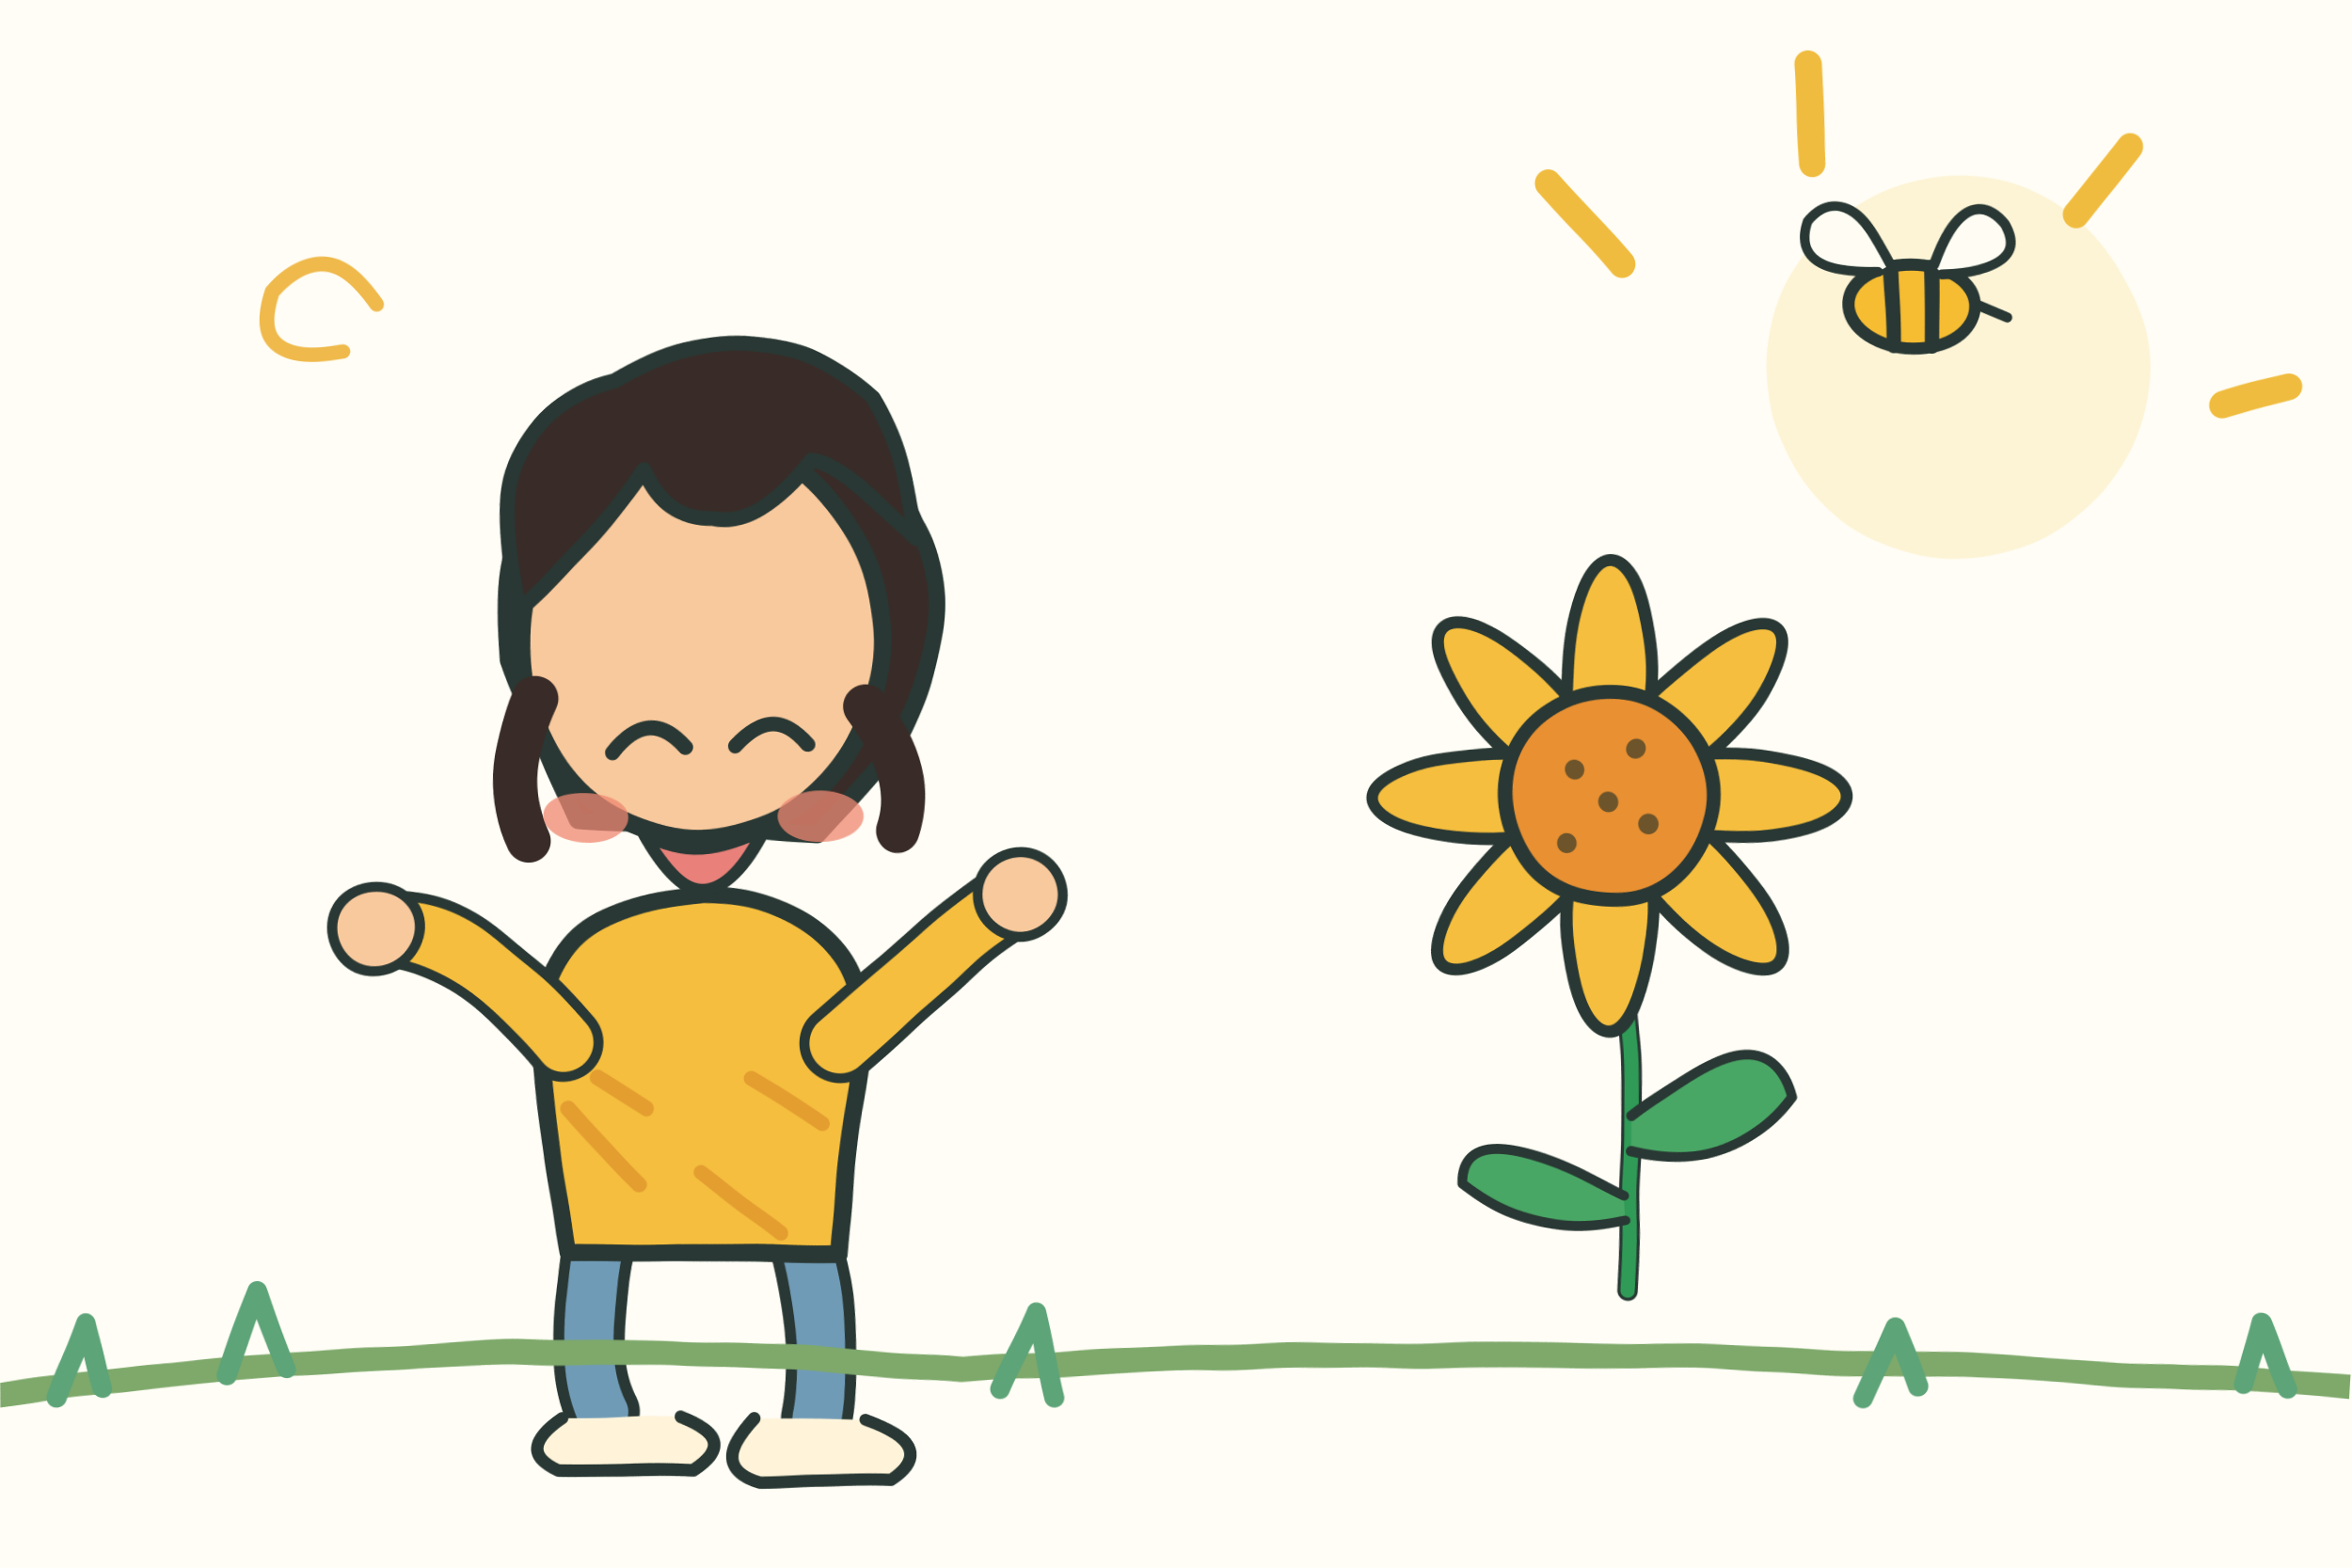
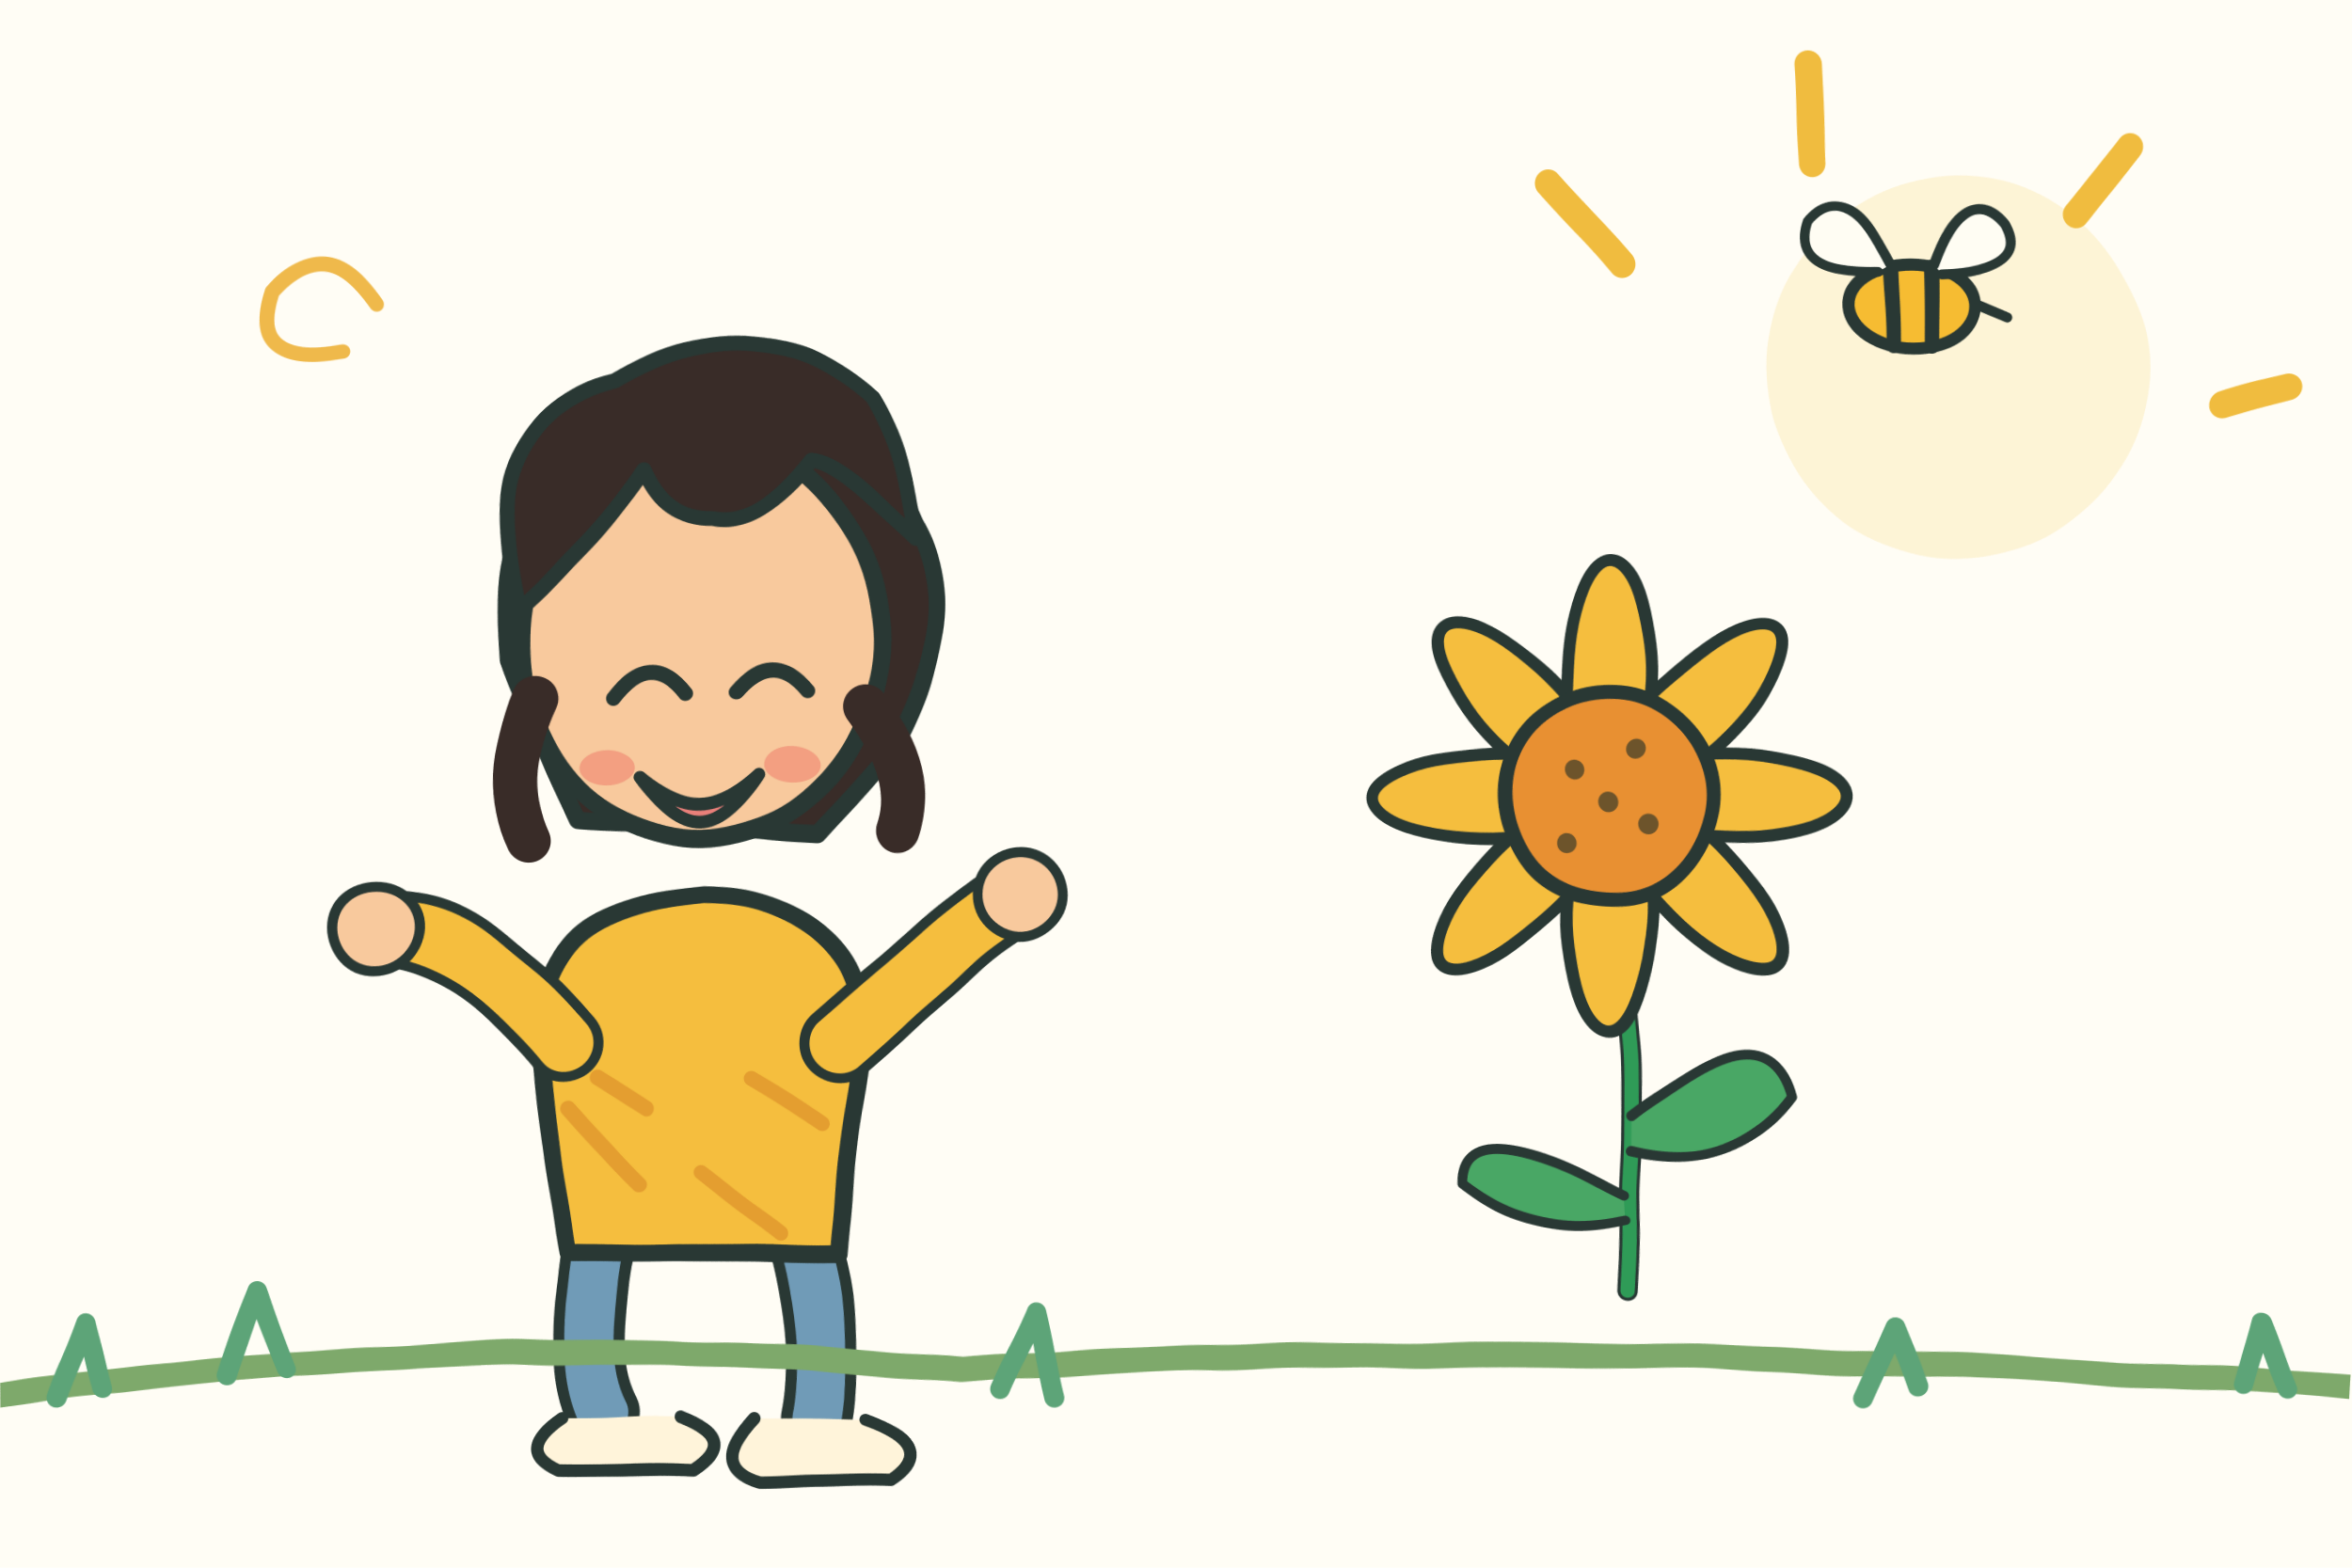
<svg xmlns="http://www.w3.org/2000/svg" viewBox="0 0 960 640" width="960" height="640" role="img" aria-label="A girl celebrates when her own sunflower finally blooms">
  <defs>
    <filter id="wiggle" x="-4%" y="-4%" width="108%" height="108%">
      <feTurbulence type="fractalNoise" baseFrequency=".018" numOctaves="2" seed="7" result="n" />
      <feDisplacementMap in="SourceGraphic" in2="n" scale="3.5" xChannelSelector="R" yChannelSelector="G" />
    </filter>
    <pattern id="crayon" width="14" height="12" patternUnits="userSpaceOnUse">
      <path d="M-2 11L5 2 M6 14L13 4" fill="none" stroke="#AE854A" stroke-width="1.8" opacity=".28" />
    </pattern>
  </defs>
  <rect width="960" height="640" fill="#FFFDF5" />
  <g filter="url(#wiggle)" stroke-linejoin="round" stroke-linecap="round">
    <circle cx="799" cy="150" r="78" fill="#FBE5A8" opacity=".4" />
    <path d="M662 108l-30 -33M740 66l-2 -39M847 87l22 -27M907 166l27 -8" fill="none" stroke="#F0BC3F" stroke-width="11" />
    <g transform="translate(657 325) scale(0.82)">
      <path d="M0 10Q17 128 8 247" stroke="#293834" stroke-width="10" fill="none" />
      <path d="M0 10Q17 128 8 247" stroke="#2F9B57" stroke-width="7" fill="none" />
      <path d="M11 159Q80 102 91 150Q62 189 11 176 M8 198Q-73 155 -74 193Q-38 221 8 211" fill="#49A765" stroke="#293834" stroke-width="5" />
      <g fill="#F5BE3E" stroke="#293834" stroke-width="6">
        <ellipse cy="-58" ry="60" rx="21" />
        <ellipse cy="-58" ry="60" rx="21" transform="rotate(45)" />
        <ellipse cy="-58" ry="60" rx="21" transform="rotate(90)" />
        <ellipse cy="-58" ry="60" rx="21" transform="rotate(135)" />
        <ellipse cy="-58" ry="60" rx="21" transform="rotate(180)" />
        <ellipse cy="-58" ry="60" rx="21" transform="rotate(225)" />
        <ellipse cy="-58" ry="60" rx="21" transform="rotate(270)" />
        <ellipse cy="-58" ry="60" rx="21" transform="rotate(315)" />
      </g>
      <circle r="52" fill="#E89032" stroke="#293834" stroke-width="7" />
      <g fill="#6D542B">
        <circle cx="-17" cy="-13" r="5" />
        <circle cx="14" cy="-23" r="5" />
        <circle cx="19" cy="14" r="5" />
        <circle cx="-22" cy="23" r="5" />
        <circle cx="0" cy="3" r="5" />
      </g>
    </g>
    <g transform="translate(286 325) scale(1.02)">
      <path d="M-35 158q-17 60 -4 89 M35 158q19 53 11 91" fill="none" stroke="#293834" stroke-width="29" />
      <path d="M-35 158q-17 60 -4 89 M35 158q19 53 11 91" fill="none" stroke="#709BB7" stroke-width="20" />
      <path d="M-55 249q-19 13 -2 21h54q19 -13 -5 -21M21 249q-18 19 3 25h52q19 -14 -10 -25" fill="#FFF4DA" stroke="#293834" stroke-width="5" />
      <path d="M-66 94q5 -51 67 -55q61 4 64 54l-10 90h-108Z" fill="#F5BE3E" stroke="#293834" stroke-width="7" />
      <path d="M-53 125l28 30M-42 113l20 12M0 150l32 25M21 113l28 18" stroke="#DF952C" stroke-width="6" fill="none" opacity=".78" />
      <path d="M-55 99Q-94 52 -130 53 M55 99Q104 54 128 39" fill="none" stroke="#293834" stroke-width="31" />
      <path d="M-55 99Q-94 52 -130 53 M55 99Q104 54 128 39" fill="none" stroke="#F5BE3E" stroke-width="23" />
      <circle cx="-130" cy="53" r="17" fill="#F8C99D" stroke="#293834" stroke-width="4" />
      <circle cx="128" cy="39" r="17" fill="#F8C99D" stroke="#293834" stroke-width="4" />
      <path d="M-77 -54q-11 -80 67 -97q73 -15 96 42q20 36 -10 92l-29 32l-96 -6Z" fill="#392C28" stroke="#293834" stroke-width="7" />
      <ellipse cx="0" cy="-63" rx="72" ry="80" fill="#F8C99D" stroke="#293834" stroke-width="7" />
      <path d="M-73 -74q-18 -78 39 -92q59 -35 103 7q13 22 17 56q-29 -30 -42 -31q-19 28 -39 23q-19 0 -28 -20q-16 24 -50 57Z" fill="#392C28" stroke="#293834" stroke-width="6" />
      <path d="M-66 -39q-14 34 -3 57M66 -36q21 28 13 50" stroke="#392C28" stroke-width="18" fill="none" />
-       <ellipse cx="-46" cy="8" rx="17" ry="10" fill="#EF8871" opacity=".75" />
-       <ellipse cx="48" cy="8" rx="17" ry="10" fill="#EF8871" opacity=".75" />
-       <path d="M-35 -18q15 -19 29 -1 M14 -19q15 -17 29 -1" stroke="#293834" stroke-width="6" fill="none" />
-       <path d="M-23 15q24 45 49 -2q-27 14 -49 2Z" fill="#E9807A" stroke="#293834" stroke-width="5" />
+       <ellipse cx="-37" cy="-12" rx="11" ry="7" fill="#EF8871" opacity=".65" />
+       <ellipse cx="37" cy="-12" rx="11" ry="7" fill="#EF8871" opacity=".65" />
+       <path d="M-35 -40q15 -19 29 -1 M14 -41q15 -17 29 -1" stroke="#293834" stroke-width="6" fill="none" />
+       <path d="M-24 -8Q0 15 24 -8Q0 29 -24 -8Z" fill="#E9807A" stroke="#293834" stroke-width="5" />
    </g>
    <g transform="translate(780 125)">
      <ellipse rx="26" ry="17" fill="#F6BC32" stroke="#293834" stroke-width="5" />
      <path d="M-8 -16v32 M8 -16v32" stroke="#293834" stroke-width="6" />
      <path d="M-8 -17q-18 -37 -34 -18q-8 22 29 21M9 -17q14 -34 29 -16q11 19 -26 20" fill="#FFFDF3" stroke="#293834" stroke-width="4" />
      <path d="M26 -1l14 6" stroke="#293834" stroke-width="4" />
    </g>
    <path d="M154 124q-21 -30 -43 -5q-10 30 29 24" fill="none" stroke="#EFB94B" stroke-width="6" />
    <path d="M-10 571Q200 541 393 559Q630 544 968 567" fill="none" stroke="#7EA96B" stroke-width="10" />
    <path d="M23 571l12 -31l6 27M92 562l13 -35l12 32M409 567l14 -31l8 34M761 570l13 -28l9 24M916 566l7 -26l11 28" fill="none" stroke="#5DA478" stroke-width="8" />
  </g>
</svg>
